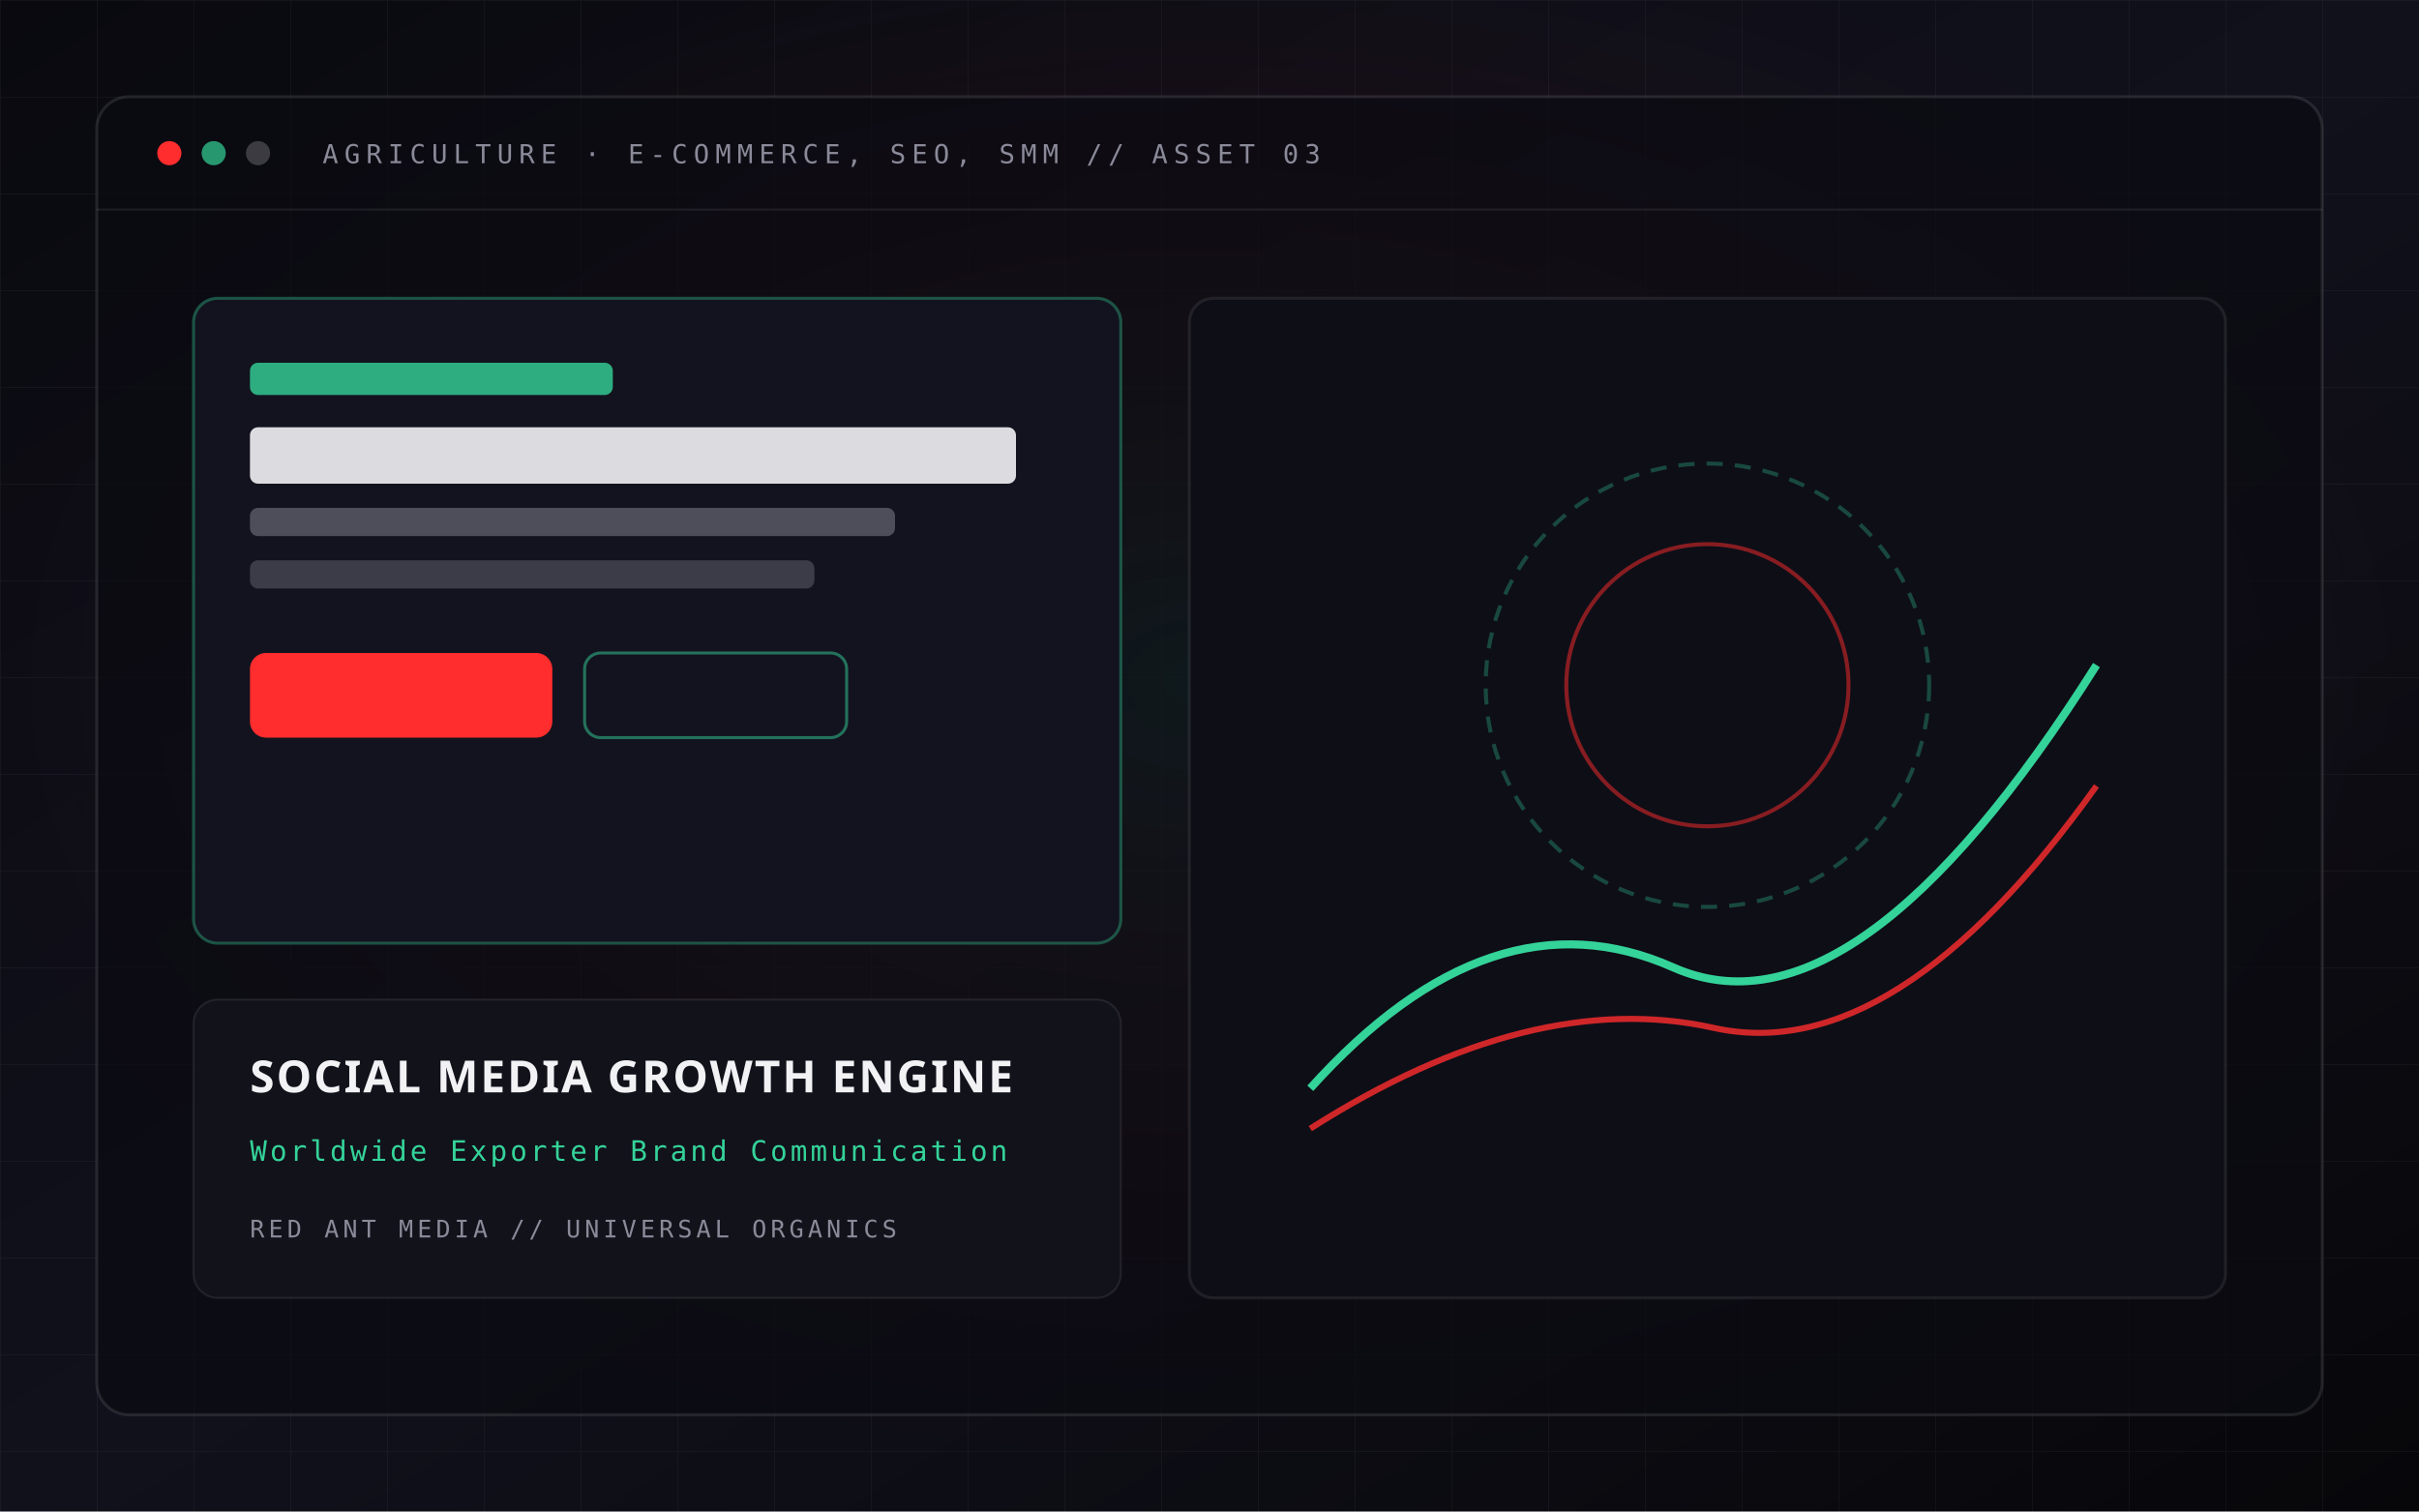
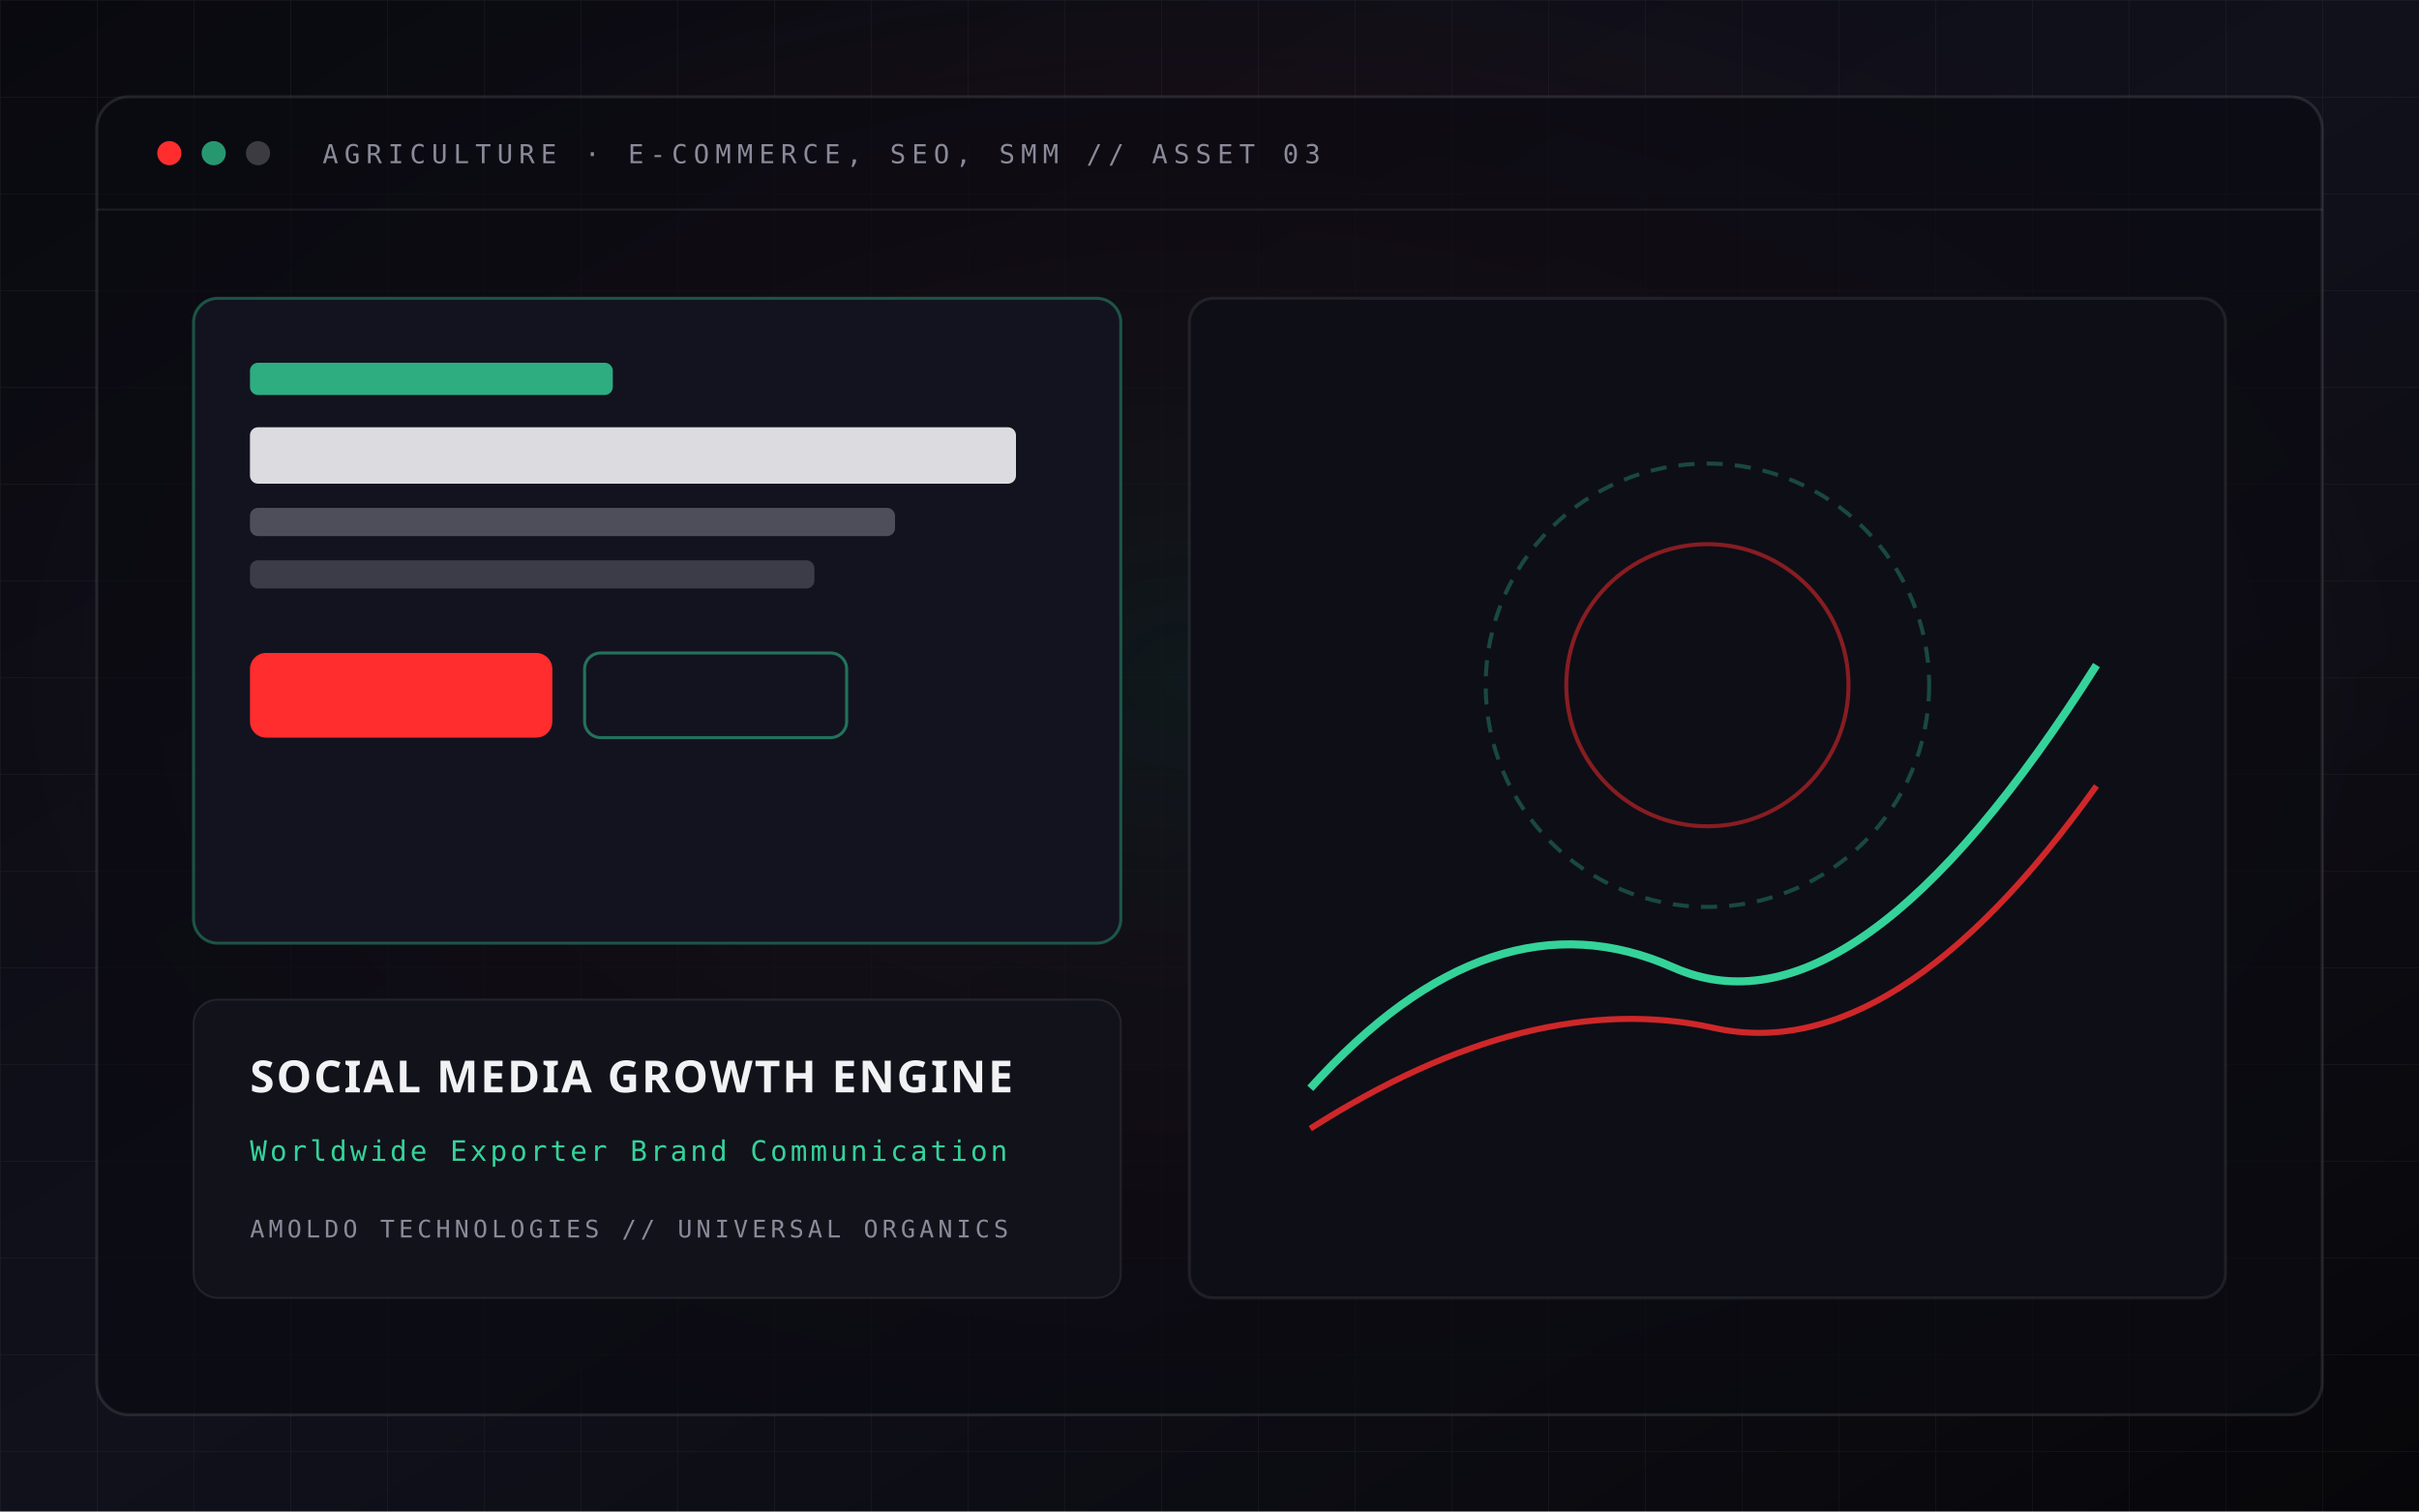
<svg xmlns="http://www.w3.org/2000/svg" viewBox="0 0 1200 750" width="1200" height="750">
  <defs>
    <linearGradient id="bg-2" x1="0" y1="0" x2="1" y2="1">
      <stop offset="0%" stop-color="#09090F" />
      <stop offset="50%" stop-color="#11111C" />
      <stop offset="100%" stop-color="#07070A" />
    </linearGradient>
    <radialGradient id="glow-2" cx="50%" cy="45%" r="55%">
      <stop offset="0%" stop-color="#34D399" stop-opacity="0.22" />
      <stop offset="60%" stop-color="#FF2D2D" stop-opacity="0.06" />
      <stop offset="100%" stop-color="#07070A" stop-opacity="0" />
    </radialGradient>
    <pattern id="grid-2" width="48" height="48" patternUnits="userSpaceOnUse">
      <path d="M 48 0 L 0 0 0 48" fill="none" stroke="#ffffff" stroke-opacity="0.04" stroke-width="1" />
    </pattern>
  </defs>
  <rect width="1200" height="750" fill="url(#bg-2)" />
  <rect width="1200" height="750" fill="url(#grid-2)" />
  <rect width="1200" height="750" fill="url(#glow-2)" />
  <rect x="48" y="48" width="1104" height="654" rx="16" fill="#0B0B12" fill-opacity="0.7" stroke="#ffffff" stroke-opacity="0.1" stroke-width="1.5" />
  <line x1="48" y1="104" x2="1152" y2="104" stroke="#ffffff" stroke-opacity="0.08" stroke-width="1" />
  <circle cx="84" cy="76" r="6" fill="#FF2D2D" />
  <circle cx="106" cy="76" r="6" fill="#34D399" fill-opacity="0.7" />
  <circle cx="128" cy="76" r="6" fill="#ffffff" fill-opacity="0.2" />
  <text x="160" y="81" fill="#8A8A99" font-family="monospace" font-size="13" letter-spacing="3">AGRICULTURE · E-COMMERCE, SEO, SMM // ASSET 03</text>
  <rect x="96" y="148" width="460" height="320" rx="12" fill="#13131F" stroke="#34D399" stroke-opacity="0.35" stroke-width="1.5" />
  <rect x="124" y="180" width="180" height="16" rx="4" fill="#34D399" fill-opacity="0.8" />
  <rect x="124" y="212" width="380" height="28" rx="4" fill="#F2F2F5" fill-opacity="0.9" />
  <rect x="124" y="252" width="320" height="14" rx="4" fill="#8A8A99" fill-opacity="0.5" />
  <rect x="124" y="278" width="280" height="14" rx="4" fill="#8A8A99" fill-opacity="0.35" />
  <rect x="124" y="324" width="150" height="42" rx="8" fill="#FF2D2D" />
  <rect x="290" y="324" width="130" height="42" rx="8" fill="none" stroke="#34D399" stroke-opacity="0.5" stroke-width="1.5" />
  <rect x="590" y="148" width="514" height="496" rx="12" fill="#0E0E17" stroke="#ffffff" stroke-opacity="0.08" stroke-width="1.5" />
  <circle cx="847" cy="340" r="110" fill="none" stroke="#34D399" stroke-opacity="0.3" stroke-width="2" stroke-dasharray="8 6" />
  <circle cx="847" cy="340" r="70" fill="none" stroke="#FF2D2D" stroke-opacity="0.5" stroke-width="2" />
  <path d="M 650 540 Q 740 440 830 480 T 1040 330" fill="none" stroke="#34D399" stroke-width="4" />
  <path d="M 650 560 Q 760 490 850 510 T 1040 390" fill="none" stroke="#FF2D2D" stroke-width="3" stroke-opacity="0.8" />
  <rect x="96" y="496" width="460" height="148" rx="12" fill="#12121B" stroke="#ffffff" stroke-opacity="0.08" stroke-width="1" />
  <text x="124" y="542" fill="#F2F2F5" font-family="system-ui, sans-serif" font-weight="700" font-size="22" letter-spacing="1">SOCIAL MEDIA GROWTH ENGINE</text>
  <text x="124" y="576" fill="#34D399" font-family="monospace" font-size="14" letter-spacing="1.5">Worldwide Exporter Brand Communication</text>
-   <text x="124" y="614" fill="#8A8A99" font-family="monospace" font-size="12" letter-spacing="2">RED ANT MEDIA // UNIVERSAL ORGANICS</text>
+   <text x="124" y="614" fill="#8A8A99" font-family="monospace" font-size="12" letter-spacing="2">AMOLDO TECHNOLOGIES // UNIVERSAL ORGANICS</text>
</svg>
